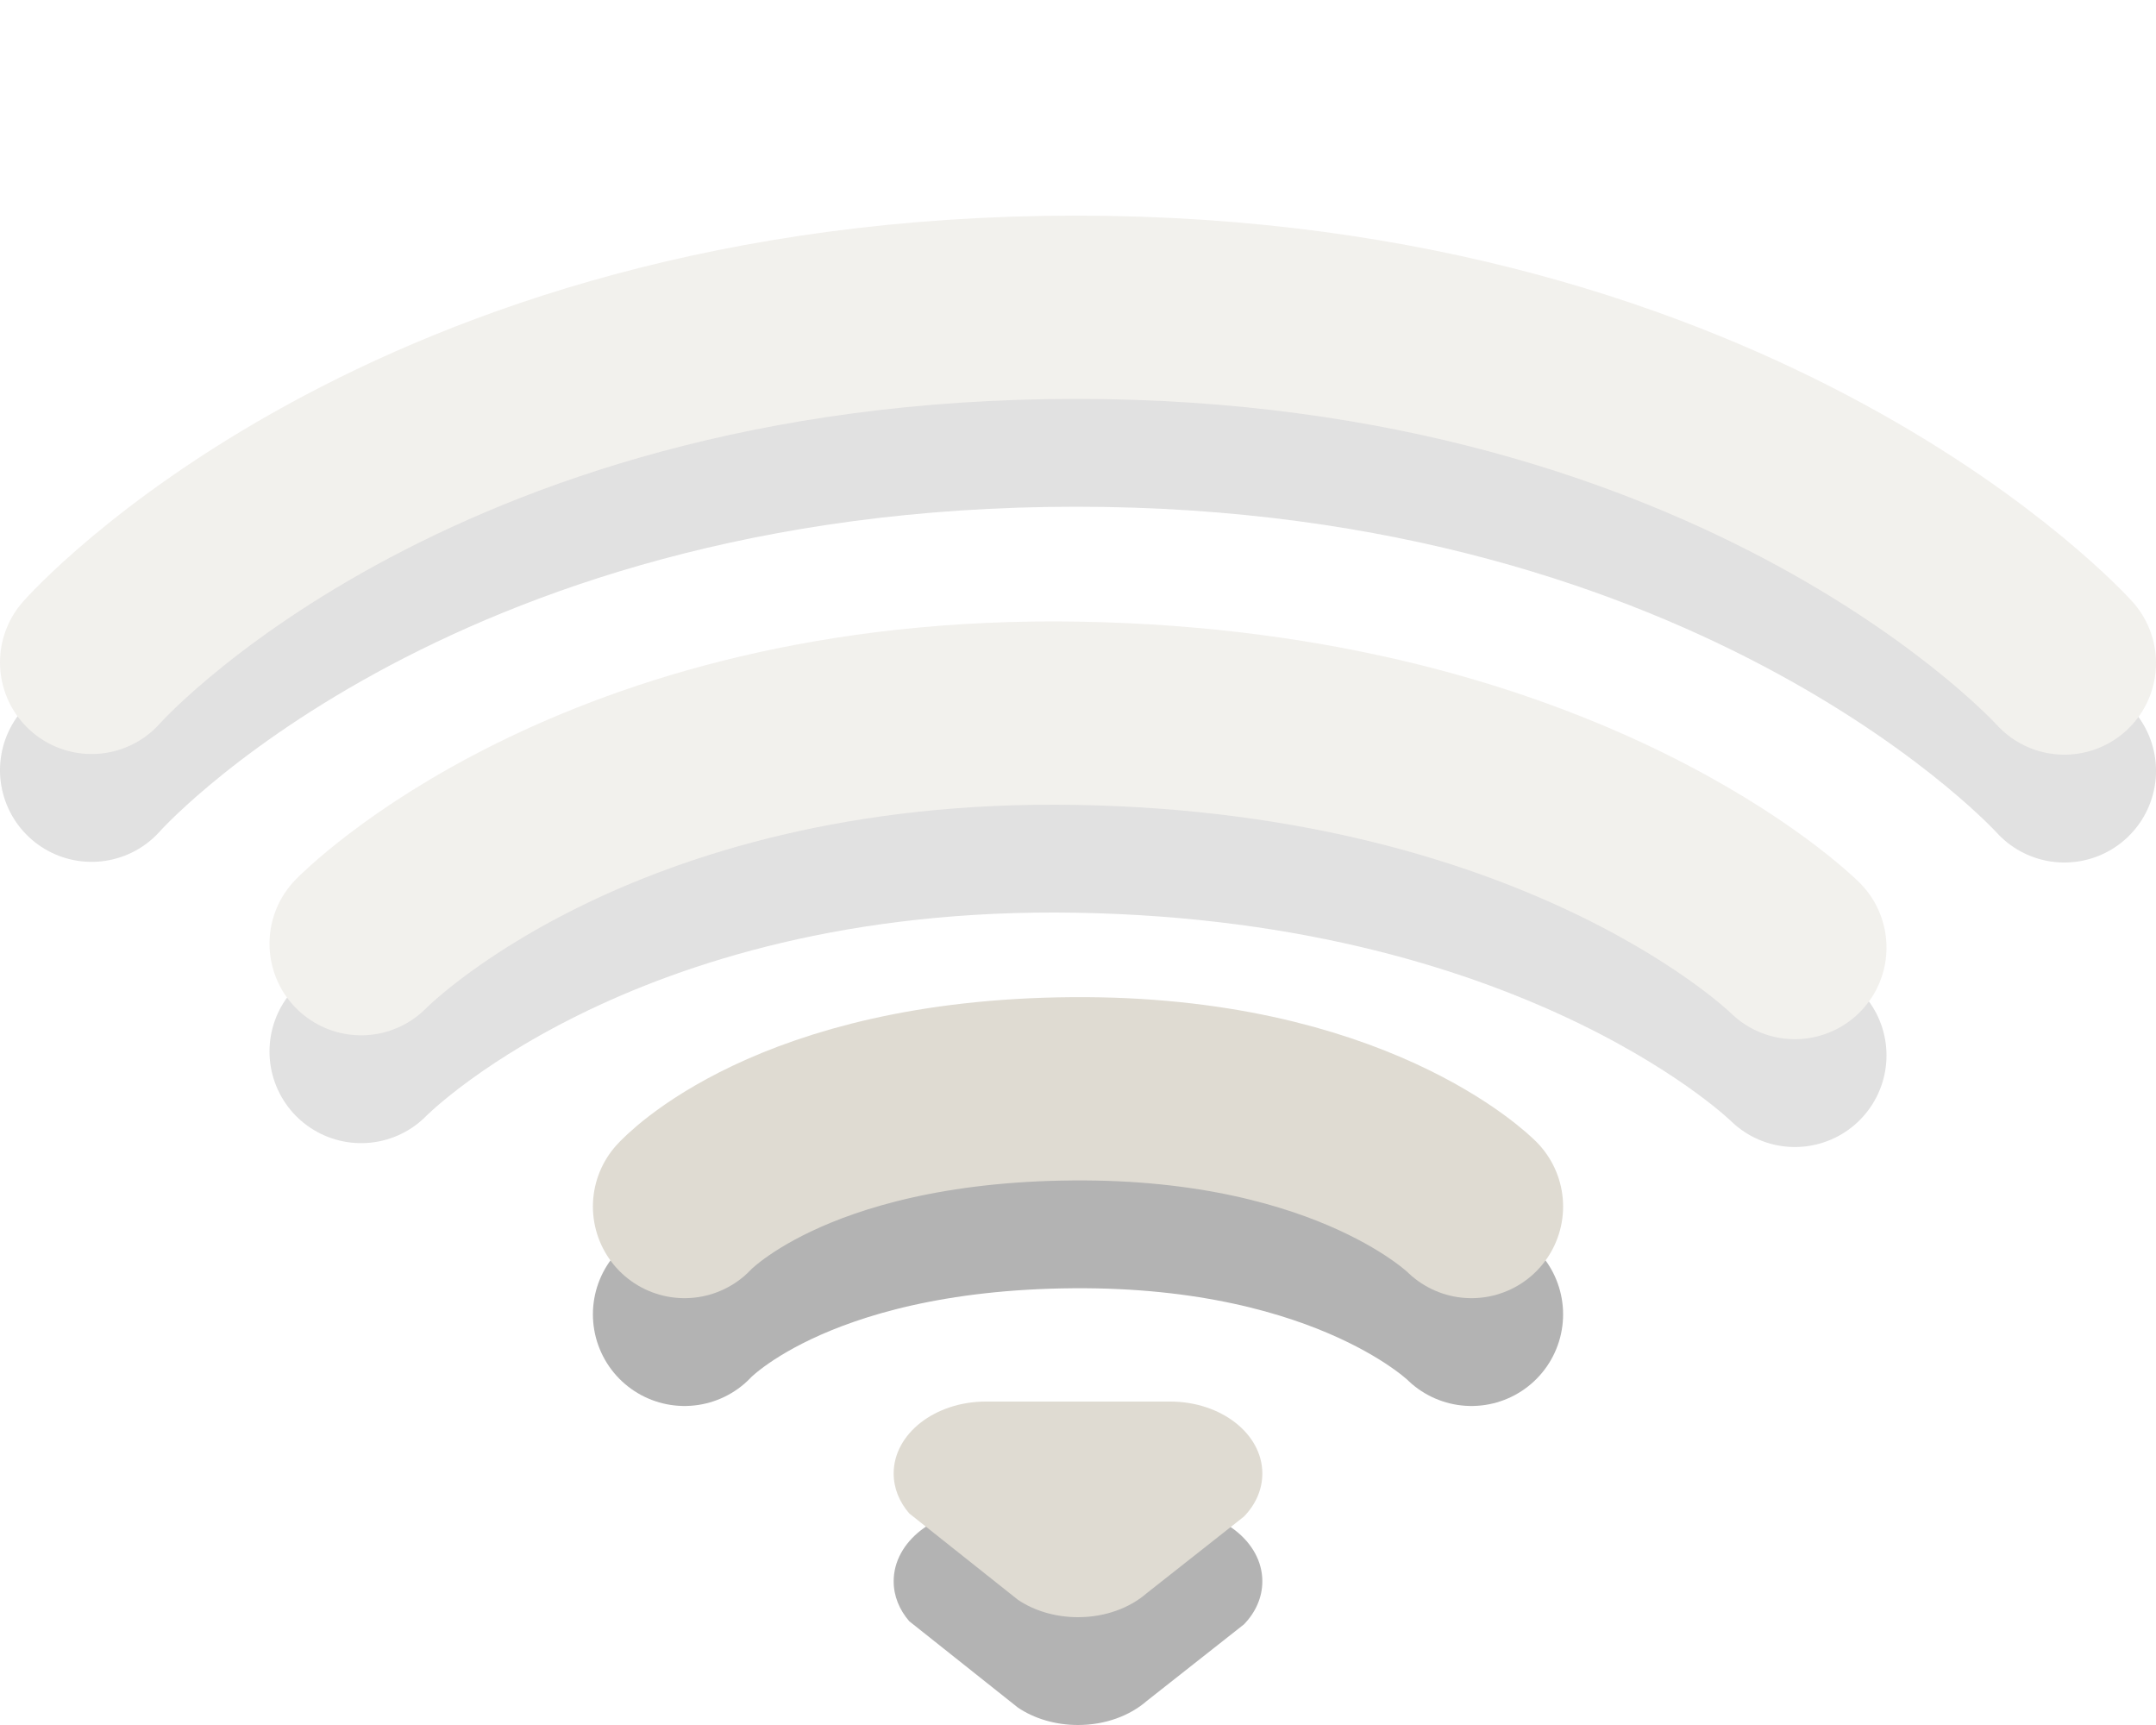
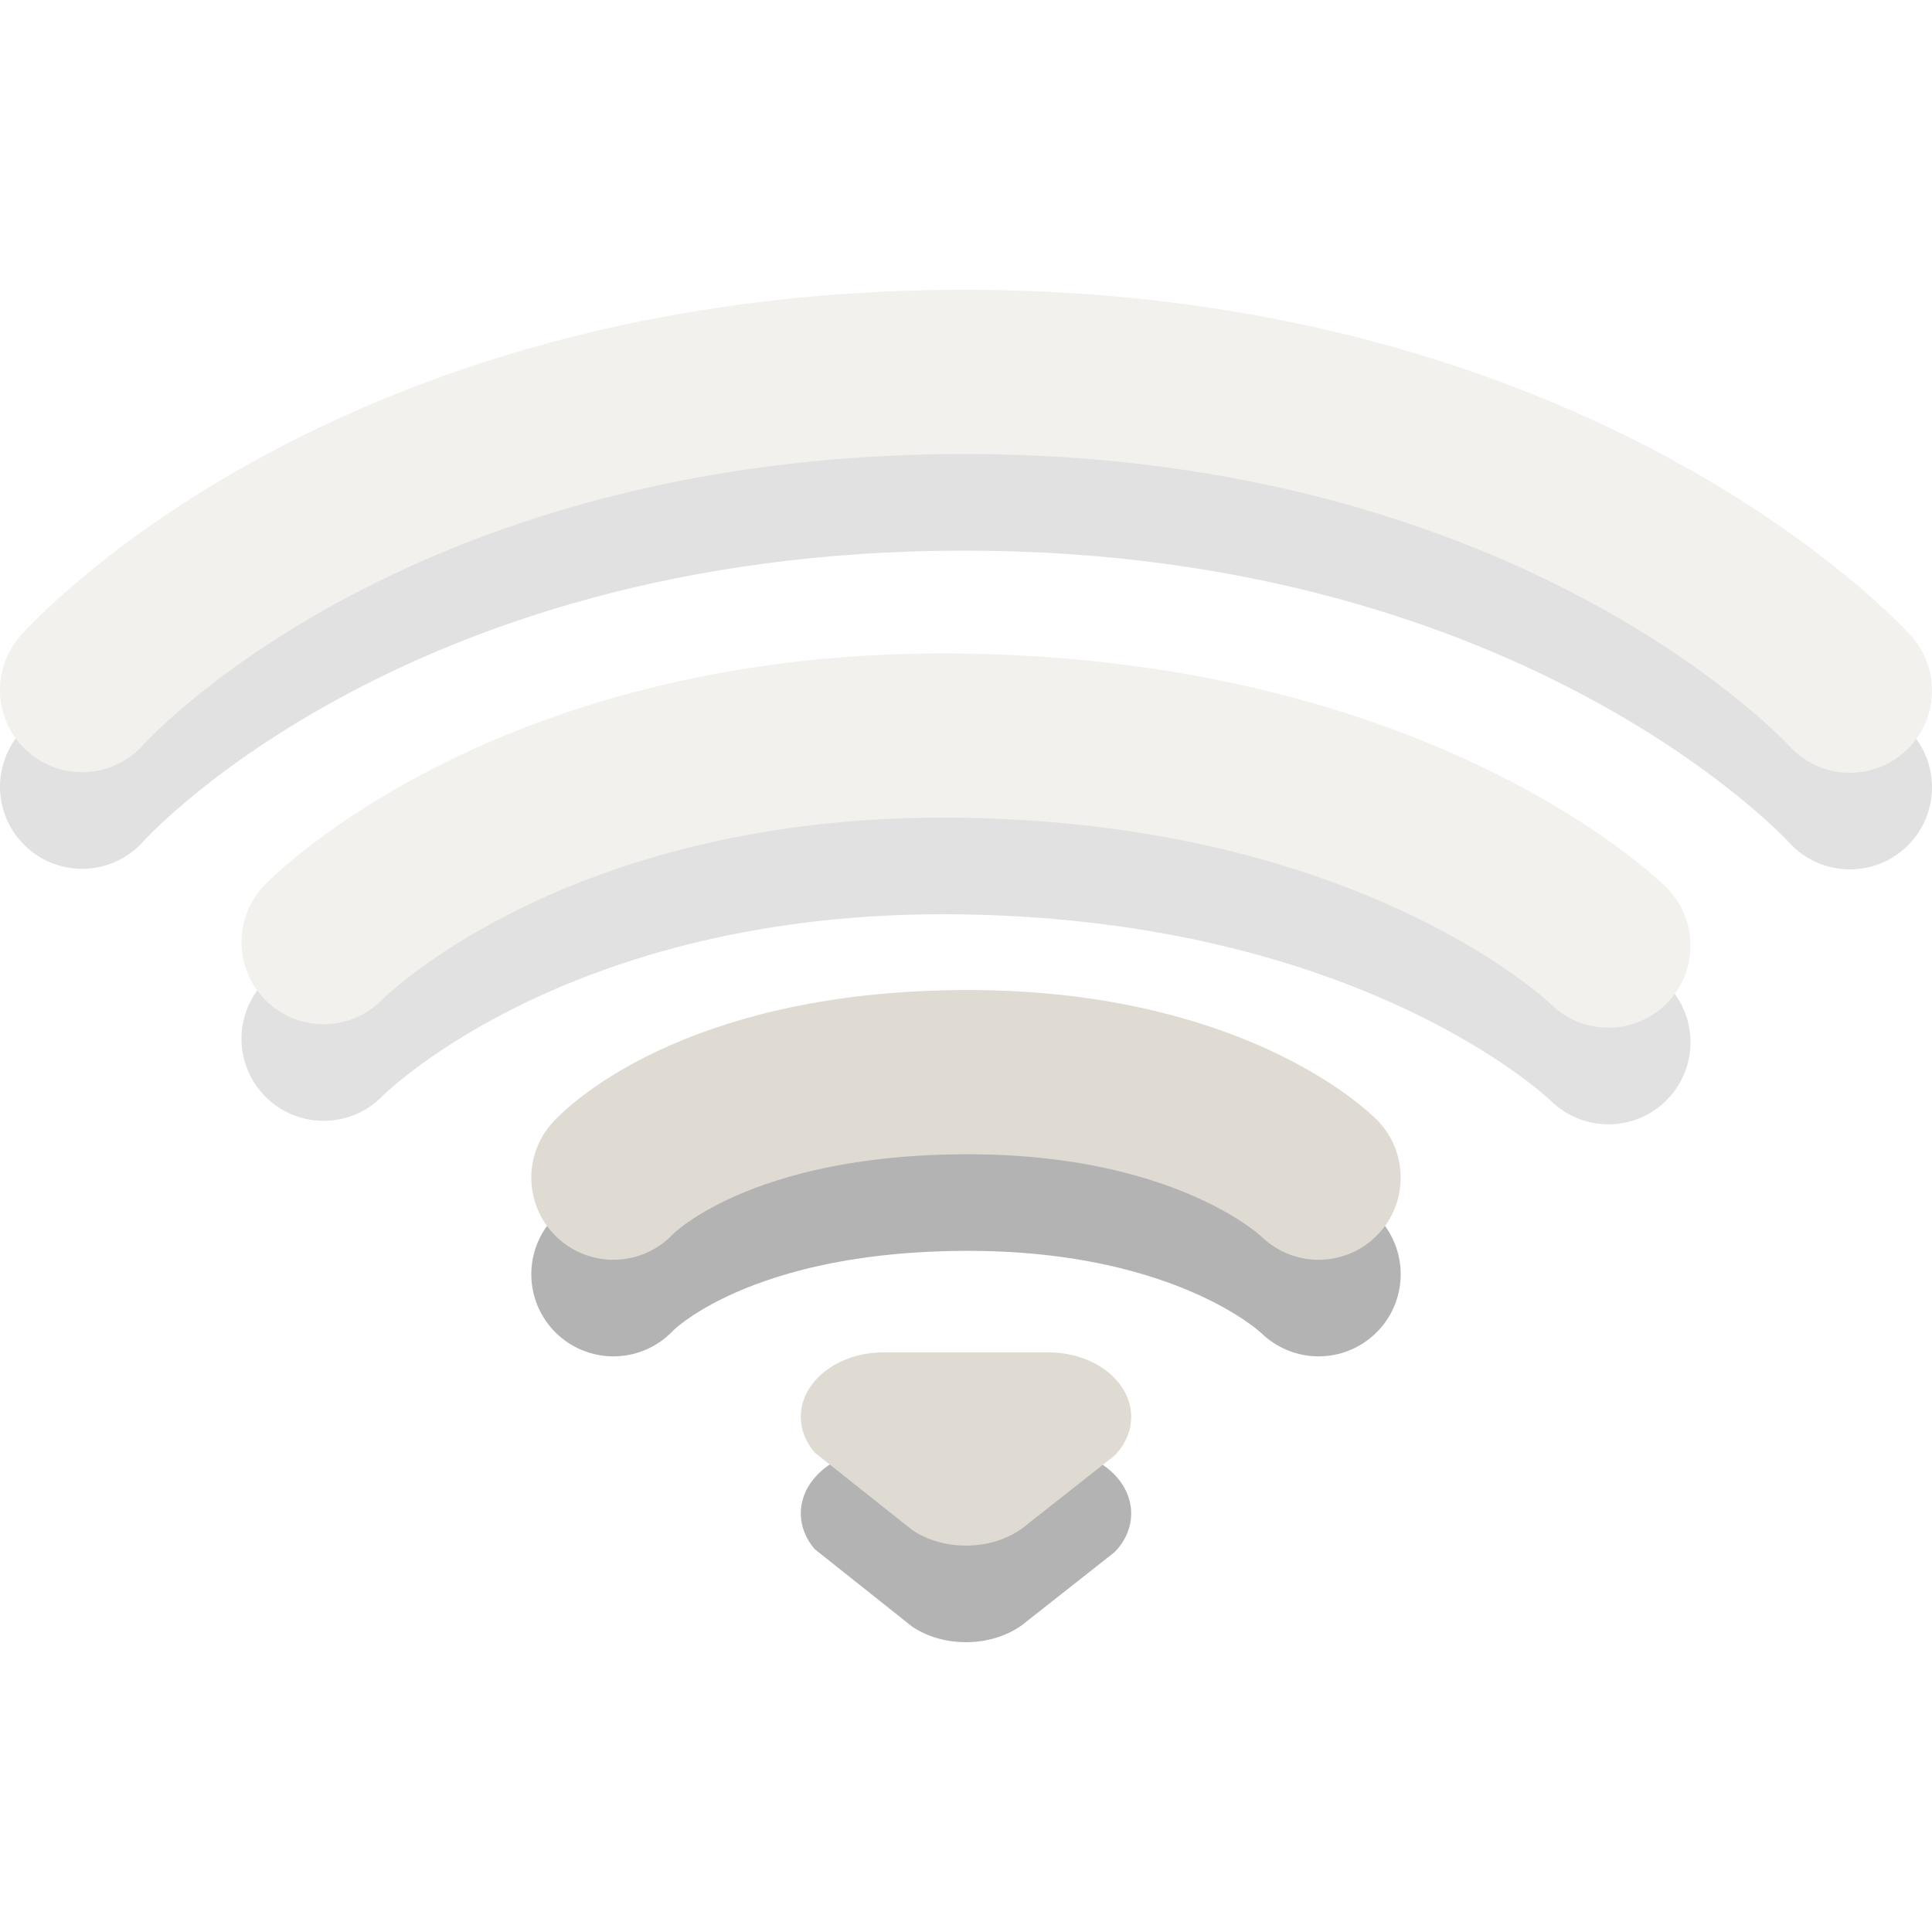
- <svg xmlns="http://www.w3.org/2000/svg" version="1.0" width="20" height="16" id="svg3229">
+ <svg xmlns="http://www.w3.org/2000/svg" id="svg3229" height="16" width="16" version="1.0">
  <defs id="defs3231" />
-   <g id="g3893" style="opacity:0.4" transform="translate(-2,-4)">
-     <path d="m 2.85,11.144 c 0,0 2.898,-3.294 9.132,-3.294 6.204,0 9.168,3.3 9.168,3.3" id="path3683-5" style="opacity:0.3;fill:none;stroke:#000000;stroke-width:1.7;stroke-linecap:round;stroke-linejoin:miter;stroke-miterlimit:4;stroke-opacity:1;stroke-dasharray:none;stroke-dashoffset:0;marker:none;visibility:visible;display:inline;overflow:visible;enable-background:accumulate" />
-     <path d="m 2.85,10.144 c 0,0 2.898,-3.294 9.132,-3.294 C 18.186,6.85 21.15,10.15 21.15,10.15" id="path3683" style="fill:none;stroke:#dfdbd2;stroke-width:1.7;stroke-linecap:round;stroke-linejoin:miter;stroke-miterlimit:4;stroke-opacity:1;stroke-dasharray:none;stroke-dashoffset:0;marker:none;visibility:visible;display:inline;overflow:visible;enable-background:accumulate" />
+   <g transform="matrix(0.8,0,0,0.8,1e-7,0.8000002)" id="g3754">
+     <g id="g3893" style="opacity:0.4" transform="translate(-2,-4)">
+       <path d="m 2.85,11.144 c 0,0 2.898,-3.294 9.132,-3.294 6.204,0 9.168,3.3 9.168,3.3" id="path3683-5" style="display:inline;overflow:visible;visibility:visible;opacity:0.3;fill:none;stroke:#000000;stroke-width:1.7;stroke-linecap:round;stroke-linejoin:miter;stroke-miterlimit:4;stroke-dasharray:none;stroke-dashoffset:0;stroke-opacity:1;marker:none;enable-background:accumulate" />
+       <path d="m 2.85,10.144 c 0,0 2.898,-3.294 9.132,-3.294 C 18.186,6.85 21.15,10.15 21.15,10.15" id="path3683" style="display:inline;overflow:visible;visibility:visible;fill:none;stroke:#dfdbd2;stroke-width:1.7;stroke-linecap:round;stroke-linejoin:miter;stroke-miterlimit:4;stroke-dasharray:none;stroke-dashoffset:0;stroke-opacity:1;marker:none;enable-background:accumulate" />
+     </g>
+     <g id="g3916" style="opacity:0.4" transform="translate(-2,-4)">
+       <path d="m 5.35,13.753 c 0,0 2.147,-2.216 6.65,-2.137 4.54,0.079 6.65,2.173 6.65,2.173" id="path3681-0" style="display:inline;overflow:visible;visibility:visible;opacity:0.3;fill:none;stroke:#000000;stroke-width:1.7;stroke-linecap:round;stroke-linejoin:miter;stroke-miterlimit:4;stroke-dasharray:none;stroke-dashoffset:0;stroke-opacity:1;marker:none;enable-background:accumulate" />
+       <path d="m 5.35,12.753 c 0,0 2.147,-2.216 6.65,-2.137 4.54,0.079 6.65,2.173 6.65,2.173" id="path3681" style="display:inline;overflow:visible;visibility:visible;fill:none;stroke:#dfdbd2;stroke-width:1.7;stroke-linecap:round;stroke-linejoin:miter;stroke-miterlimit:4;stroke-dasharray:none;stroke-dashoffset:0;stroke-opacity:1;marker:none;enable-background:accumulate" />
+     </g>
+     <path d="m 6.35,12.191 c 0,0 0.967,-1.072 3.599,-1.092 2.599,-0.02 3.701,1.092 3.701,1.092" id="path3209-5" style="display:inline;overflow:visible;visibility:visible;opacity:0.3;fill:none;stroke:#000000;stroke-width:1.7;stroke-linecap:round;stroke-linejoin:miter;stroke-miterlimit:4;stroke-dasharray:none;stroke-dashoffset:0;stroke-opacity:1;marker:none;enable-background:accumulate" />
+     <path d="m 6.35,11.191 c 0,0 0.967,-1.072 3.599,-1.092 2.599,-0.02 3.701,1.092 3.701,1.092" id="path3209" style="display:inline;overflow:visible;visibility:visible;fill:none;stroke:#dfdbd2;stroke-width:1.7;stroke-linecap:round;stroke-linejoin:miter;stroke-miterlimit:4;stroke-dasharray:none;stroke-dashoffset:0;stroke-opacity:1;marker:none;enable-background:accumulate" />
+     <path d="m 9.145,14 c -0.472,0 -0.855,0.299 -0.855,0.667 0,0.137 0.053,0.264 0.144,0.37 0,0 1.008,0.801 1.008,0.801 C 9.591,15.939 9.787,16 10,16 c 0.253,0 0.481,-0.086 0.638,-0.223 0,0 0.901,-0.71 0.901,-0.71 0.108,-0.111 0.171,-0.25 0.171,-0.4 0,-0.368 -0.383,-0.667 -0.855,-0.667 0,0 -1.71,0 -1.71,0 z" id="path3196-5-7" style="display:inline;overflow:visible;visibility:visible;opacity:0.3;fill:#000000;fill-opacity:1;fill-rule:evenodd;stroke:none;stroke-width:1.7;marker:none;enable-background:accumulate" />
+     <path d="m 9.145,13 c -0.472,0 -0.855,0.299 -0.855,0.667 0,0.137 0.053,0.264 0.144,0.37 0,0 1.008,0.801 1.008,0.801 C 9.591,14.939 9.787,15 10,15 c 0.253,0 0.481,-0.086 0.638,-0.223 0,0 0.901,-0.71 0.901,-0.71 0.108,-0.111 0.171,-0.25 0.171,-0.4 0,-0.368 -0.383,-0.667 -0.855,-0.667 0,0 -1.71,0 -1.71,0 z" id="path3196-5" style="display:inline;overflow:visible;visibility:visible;fill:#dfdbd2;fill-opacity:1;fill-rule:evenodd;stroke:none;stroke-width:1.7;marker:none;enable-background:accumulate" />
  </g>
-   <g id="g3916" style="opacity:0.4" transform="translate(-2,-4)">
-     <path d="m 5.35,13.753 c 0,0 2.147,-2.216 6.65,-2.137 4.54,0.079 6.65,2.173 6.65,2.173" id="path3681-0" style="opacity:0.3;fill:none;stroke:#000000;stroke-width:1.7;stroke-linecap:round;stroke-linejoin:miter;stroke-miterlimit:4;stroke-opacity:1;stroke-dasharray:none;stroke-dashoffset:0;marker:none;visibility:visible;display:inline;overflow:visible;enable-background:accumulate" />
-     <path d="m 5.35,12.753 c 0,0 2.147,-2.216 6.65,-2.137 4.54,0.079 6.65,2.173 6.65,2.173" id="path3681" style="fill:none;stroke:#dfdbd2;stroke-width:1.7;stroke-linecap:round;stroke-linejoin:miter;stroke-miterlimit:4;stroke-opacity:1;stroke-dasharray:none;stroke-dashoffset:0;marker:none;visibility:visible;display:inline;overflow:visible;enable-background:accumulate" />
-   </g>
-   <path d="m 6.35,12.191 c 0,0 0.967,-1.072 3.599,-1.092 2.599,-0.02 3.701,1.092 3.701,1.092" id="path3209-5" style="opacity:0.3;fill:none;stroke:#000000;stroke-width:1.7;stroke-linecap:round;stroke-linejoin:miter;stroke-miterlimit:4;stroke-opacity:1;stroke-dasharray:none;stroke-dashoffset:0;marker:none;visibility:visible;display:inline;overflow:visible;enable-background:accumulate" />
-   <path d="m 6.35,11.191 c 0,0 0.967,-1.072 3.599,-1.092 2.599,-0.02 3.701,1.092 3.701,1.092" id="path3209" style="fill:none;stroke:#dfdbd2;stroke-width:1.7;stroke-linecap:round;stroke-linejoin:miter;stroke-miterlimit:4;stroke-opacity:1;stroke-dasharray:none;stroke-dashoffset:0;marker:none;visibility:visible;display:inline;overflow:visible;enable-background:accumulate" />
-   <path d="m 9.145,14 c -0.472,0 -0.855,0.299 -0.855,0.667 0,0.137 0.053,0.264 0.144,0.37 0,0 1.008,0.801 1.008,0.801 C 9.591,15.939 9.787,16 10,16 c 0.253,0 0.481,-0.086 0.638,-0.223 0,0 0.901,-0.71 0.901,-0.71 0.108,-0.111 0.171,-0.25 0.171,-0.4 0,-0.368 -0.383,-0.667 -0.855,-0.667 0,0 -1.71,0 -1.71,0 z" id="path3196-5-7" style="opacity:0.3;fill:#000000;fill-opacity:1;fill-rule:evenodd;stroke:none;stroke-width:1.7;marker:none;visibility:visible;display:inline;overflow:visible;enable-background:accumulate" />
-   <path d="m 9.145,13 c -0.472,0 -0.855,0.299 -0.855,0.667 0,0.137 0.053,0.264 0.144,0.37 0,0 1.008,0.801 1.008,0.801 C 9.591,14.939 9.787,15 10,15 c 0.253,0 0.481,-0.086 0.638,-0.223 0,0 0.901,-0.71 0.901,-0.71 0.108,-0.111 0.171,-0.25 0.171,-0.4 0,-0.368 -0.383,-0.667 -0.855,-0.667 0,0 -1.71,0 -1.71,0 z" id="path3196-5" style="fill:#dfdbd2;fill-opacity:1;fill-rule:evenodd;stroke:none;stroke-width:1.7;marker:none;visibility:visible;display:inline;overflow:visible;enable-background:accumulate" />
</svg>
